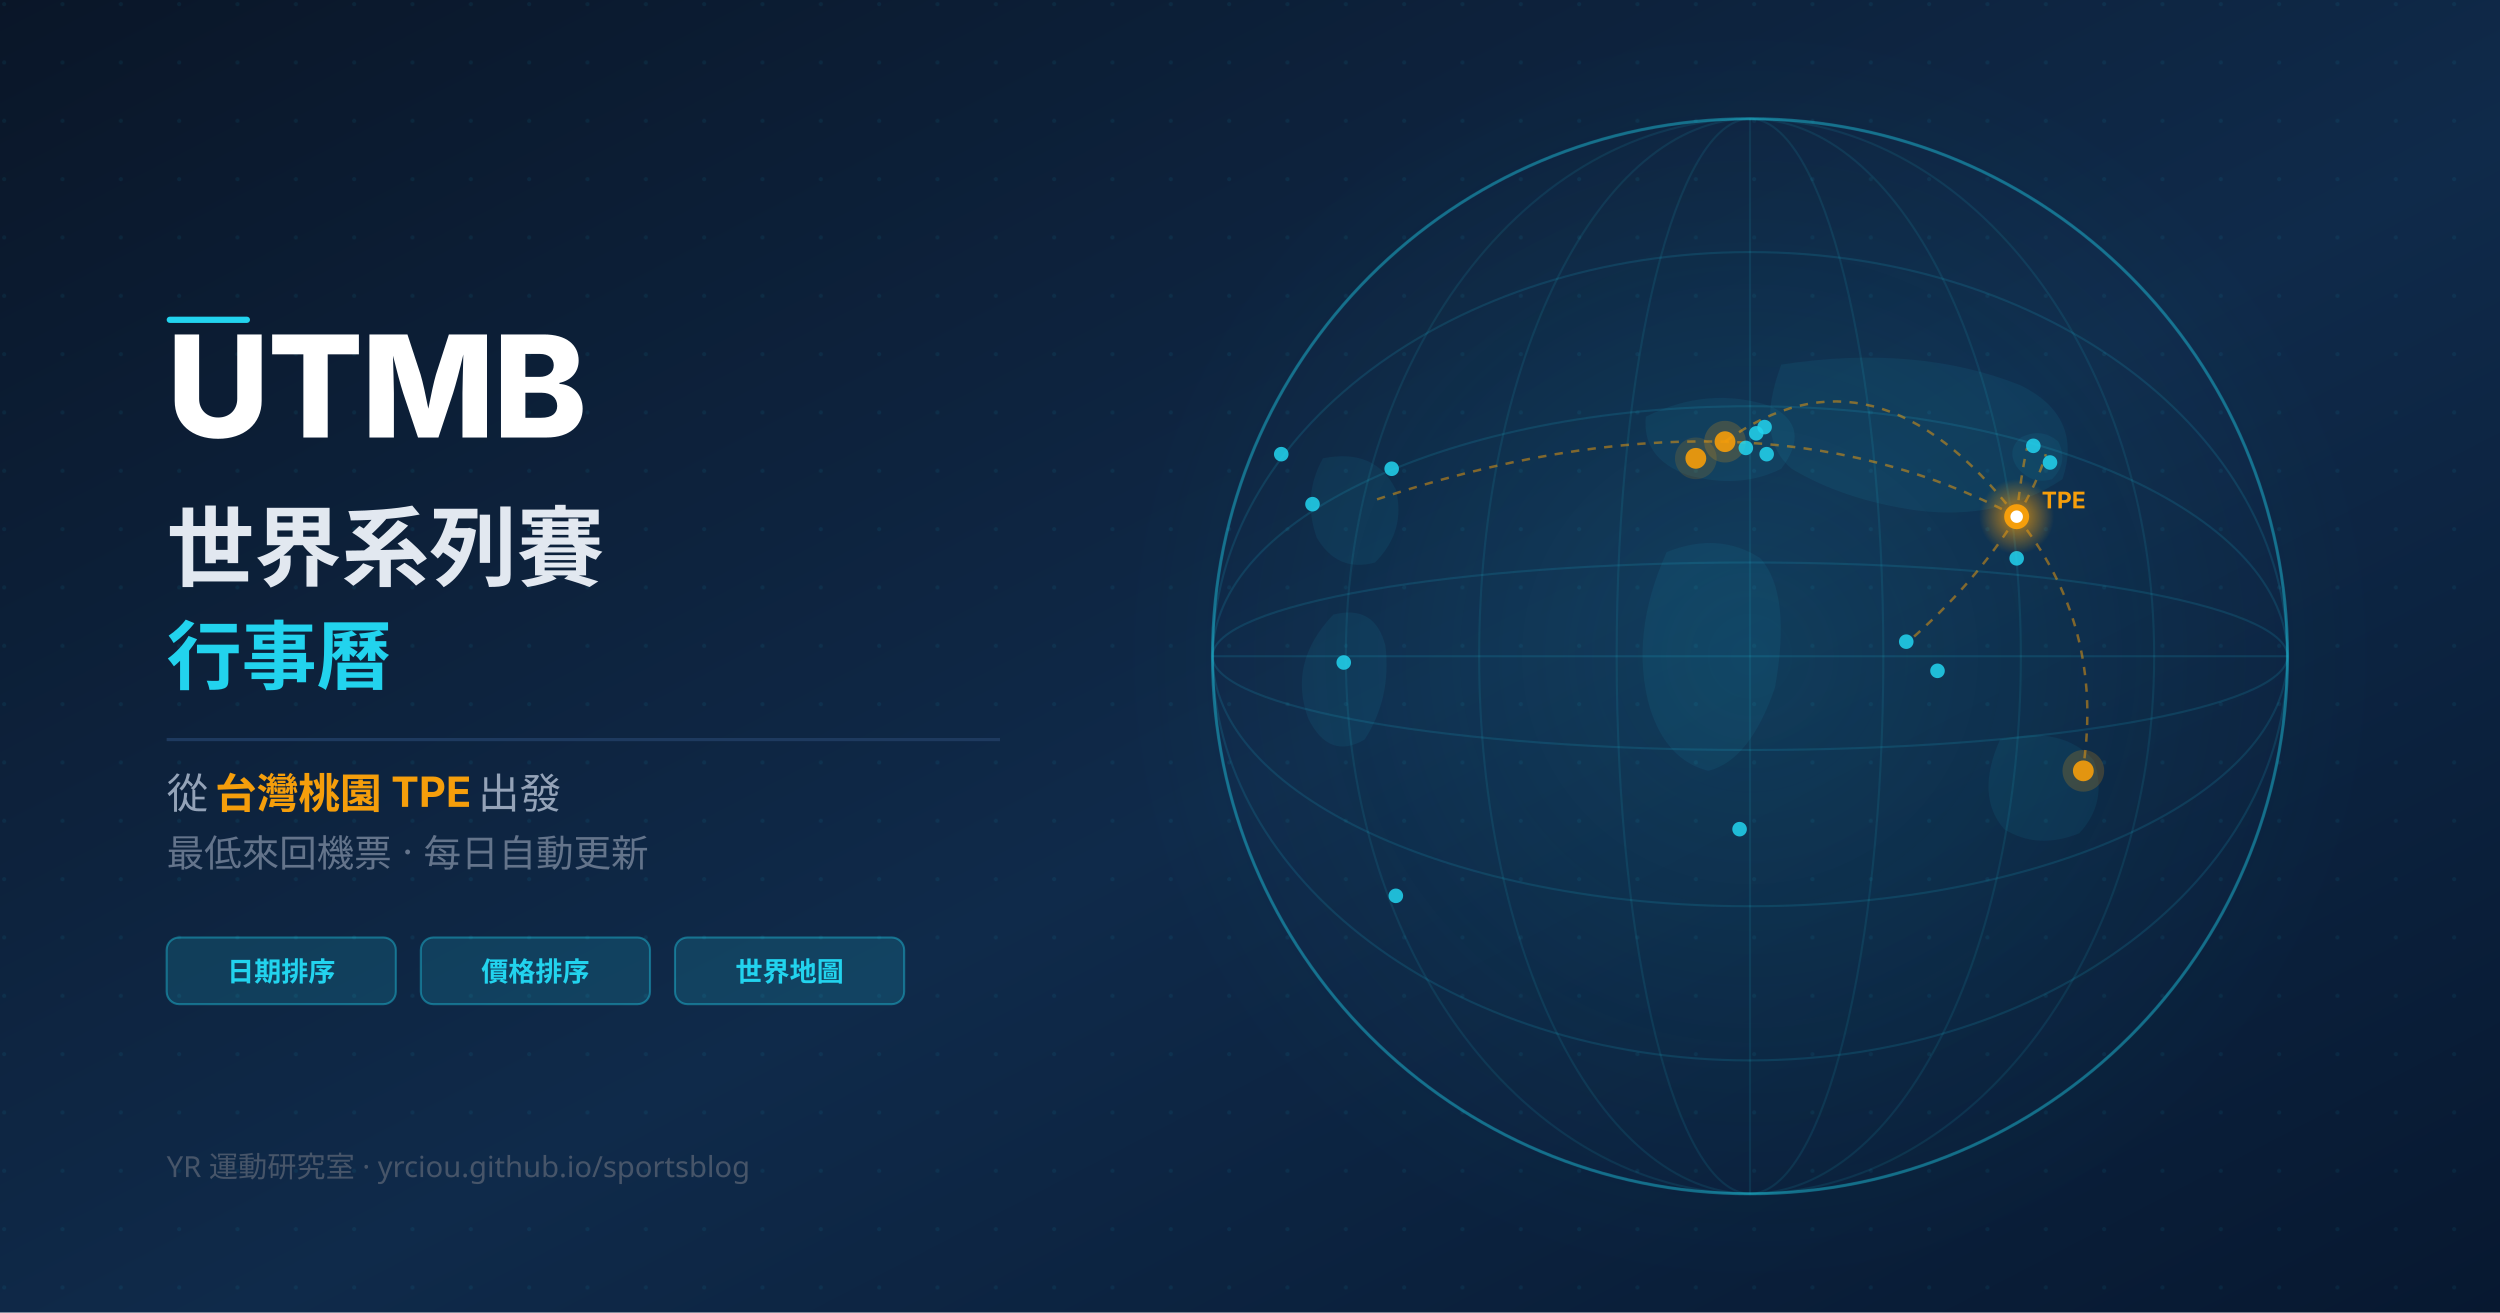
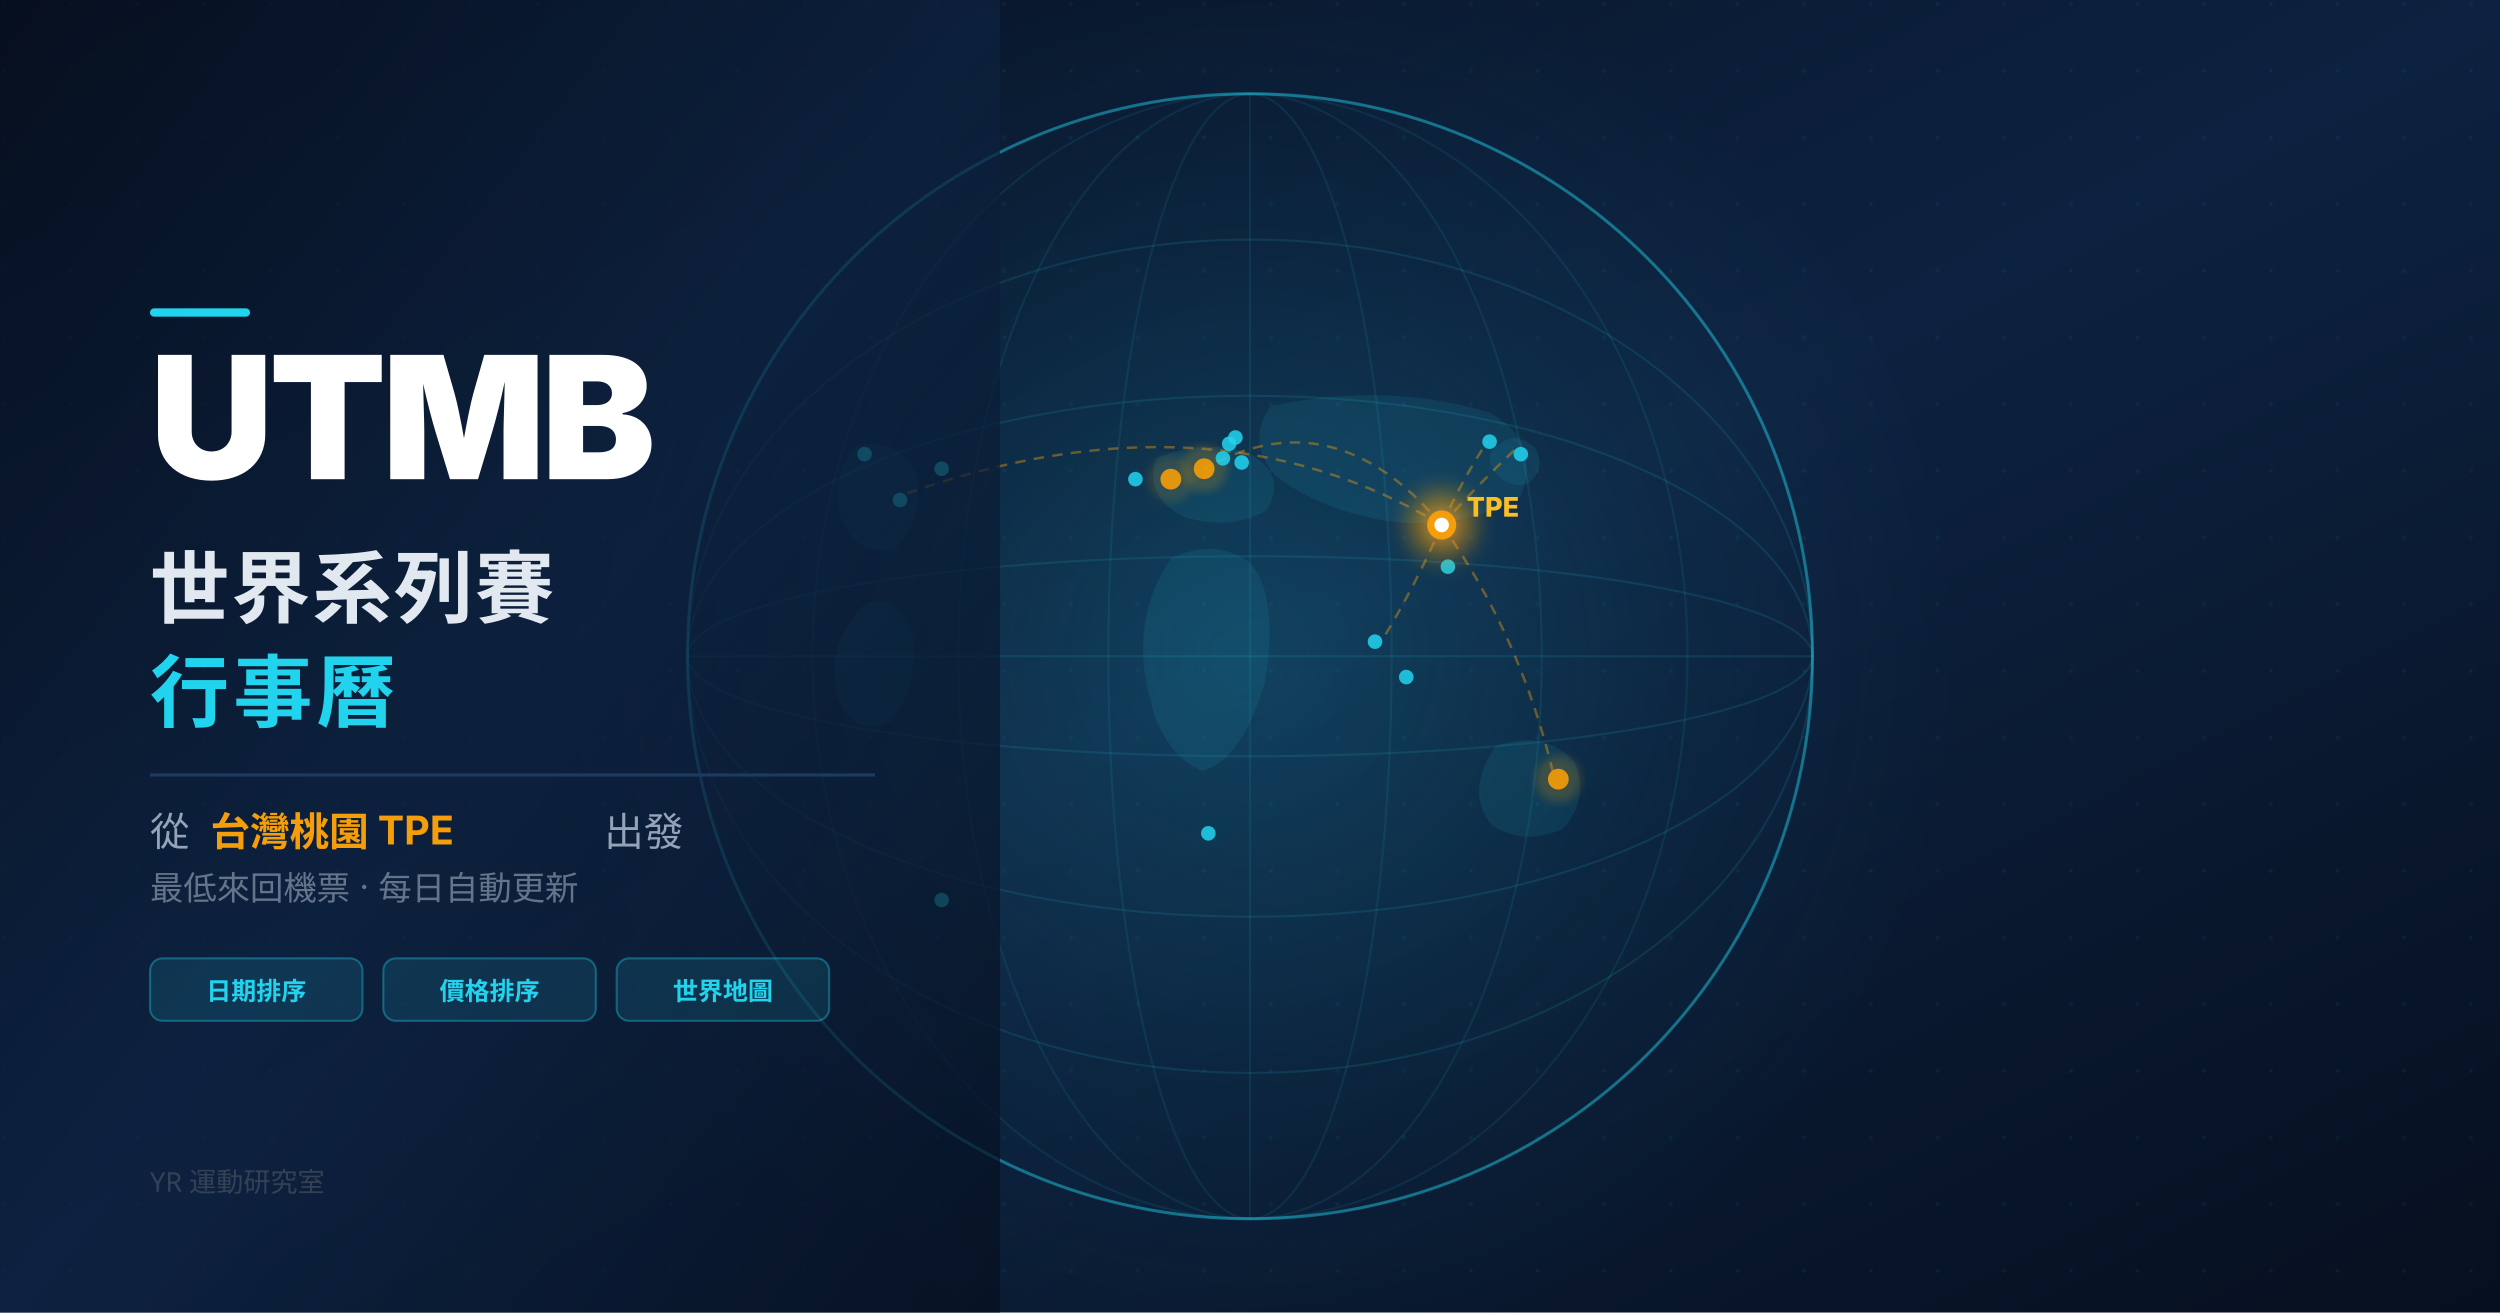
<svg xmlns="http://www.w3.org/2000/svg" viewBox="0 0 1200 630" width="1200" height="630">
  <defs>
    <linearGradient id="bg" x1="0%" y1="0%" x2="100%" y2="100%">
-       <stop offset="0%" stop-color="#0a1628" />
-       <stop offset="55%" stop-color="#0f2a4a" />
-       <stop offset="100%" stop-color="#071830" />
+       <stop offset="0%" stop-color="#060f1f" />
+       <stop offset="50%" stop-color="#0d2240" />
+       <stop offset="100%" stop-color="#060f1f" />
    </linearGradient>
    <radialGradient id="globeGlow" cx="50%" cy="50%" r="50%">
-       <stop offset="0%" stop-color="#22d3ee" stop-opacity="0.12" />
-       <stop offset="70%" stop-color="#22d3ee" stop-opacity="0.03" />
+       <stop offset="0%" stop-color="#22d3ee" stop-opacity="0.18" />
+       <stop offset="60%" stop-color="#22d3ee" stop-opacity="0.05" />
      <stop offset="100%" stop-color="#22d3ee" stop-opacity="0" />
    </radialGradient>
+     <radialGradient id="centerGlow" cx="50%" cy="50%" r="50%">
+       <stop offset="0%" stop-color="#0ea5e9" stop-opacity="0.25" />
+       <stop offset="100%" stop-color="#0ea5e9" stop-opacity="0" />
+     </radialGradient>
    <radialGradient id="tpeGlow" cx="50%" cy="50%" r="50%">
-       <stop offset="0%" stop-color="#f59e0b" stop-opacity="0.8" />
+       <stop offset="0%" stop-color="#f59e0b" stop-opacity="0.9" />
      <stop offset="100%" stop-color="#f59e0b" stop-opacity="0" />
    </radialGradient>
-     <clipPath id="globeClip">
-       <circle cx="840" cy="315" r="258" />
-     </clipPath>
-     <pattern id="dots" x="0" y="0" width="28" height="28" patternUnits="userSpaceOnUse">
-       <circle cx="2" cy="2" r="1" fill="#22d3ee" fill-opacity="0.07" />
+     <pattern id="dots" x="0" y="0" width="32" height="32" patternUnits="userSpaceOnUse">
+       <circle cx="2" cy="2" r="1" fill="#22d3ee" fill-opacity="0.06" />
    </pattern>
+     <filter id="blur4">
+       <feGaussianBlur stdDeviation="4" />
+     </filter>
+     <filter id="blur2">
+       <feGaussianBlur stdDeviation="2" />
+     </filter>
  </defs>
  <rect width="1200" height="630" fill="url(#bg)" />
  <rect width="1200" height="630" fill="url(#dots)" />
-   <circle cx="840" cy="315" r="300" fill="url(#globeGlow)" />
-   <g fill="none" stroke="#22d3ee" stroke-opacity="0.13" stroke-width="1">
-     <ellipse cx="840" cy="315" rx="258" ry="258" />
-     <ellipse cx="840" cy="315" rx="258" ry="194" />
-     <ellipse cx="840" cy="315" rx="258" ry="120" />
-     <ellipse cx="840" cy="315" rx="258" ry="45" />
-     <line x1="582" y1="315" x2="1098" y2="315" />
+   <circle cx="600" cy="315" r="340" fill="url(#globeGlow)" />
+   <g fill="none" stroke="#22d3ee" stroke-opacity="0.12" stroke-width="1">
+     <circle cx="600" cy="315" r="270" />
+     <ellipse cx="600" cy="315" rx="270" ry="200" />
+     <ellipse cx="600" cy="315" rx="270" ry="125" />
+     <ellipse cx="600" cy="315" rx="270" ry="48" />
+     <line x1="330" y1="315" x2="870" y2="315" />
  </g>
-   <g fill="none" stroke="#22d3ee" stroke-opacity="0.1" stroke-width="1">
-     <ellipse cx="840" cy="315" rx="64" ry="258" />
-     <ellipse cx="840" cy="315" rx="130" ry="258" />
-     <ellipse cx="840" cy="315" rx="194" ry="258" />
-     <line x1="840" y1="57" x2="840" y2="573" />
+   <g fill="none" stroke="#22d3ee" stroke-opacity="0.09" stroke-width="1">
+     <ellipse cx="600" cy="315" rx="68" ry="270" />
+     <ellipse cx="600" cy="315" rx="140" ry="270" />
+     <ellipse cx="600" cy="315" rx="210" ry="270" />
+     <line x1="600" y1="45" x2="600" y2="585" />
  </g>
-   <circle cx="840" cy="315" r="258" fill="none" stroke="#22d3ee" stroke-width="1.5" stroke-opacity="0.35" />
-   <g clip-path="url(#globeClip)" fill="#22d3ee" fill-opacity="0.07">
-     <path d="M790 200 Q820 185 850 195 Q870 205 855 225 Q835 235 810 228 Q788 220 790 200Z" />
-     <path d="M855 175 Q920 165 970 185 Q1000 200 990 230 Q960 250 920 245 Q885 240 860 225 Q842 210 855 175Z" />
-     <path d="M800 265 Q825 255 845 268 Q860 285 852 330 Q840 365 820 370 Q800 365 792 340 Q782 305 800 265Z" />
-     <path d="M635 220 Q660 215 670 235 Q675 255 660 270 Q642 275 632 258 Q625 238 635 220Z" />
-     <path d="M640 295 Q660 290 665 310 Q668 335 655 355 Q638 365 628 345 Q618 318 640 295Z" />
-     <path d="M960 355 Q990 348 1005 365 Q1012 385 998 400 Q978 408 962 398 Q948 382 960 355Z" />
-     <path d="M970 210 Q980 205 988 212 Q993 222 985 230 Q975 233 968 224 Q963 216 970 210Z" />
+   <circle cx="600" cy="315" r="270" fill="none" stroke="#22d3ee" stroke-width="1.5" stroke-opacity="0.4" />
+   <g fill="#22d3ee" fill-opacity="0.09">
+     <path d="M555 220 Q580 210 600 218 Q618 228 608 245 Q590 255 568 248 Q549 238 555 220Z" />
+     <path d="M610 195 Q665 183 715 198 Q740 212 730 238 Q702 255 665 250 Q632 244 612 228 Q598 212 610 195Z" />
+     <path d="M562 268 Q583 258 600 270 Q614 286 607 328 Q596 365 577 370 Q558 362 552 335 Q542 298 562 268Z" />
+     <path d="M410 215 Q430 208 440 228 Q444 248 430 263 Q413 268 404 250 Q398 230 410 215Z" />
+     <path d="M415 290 Q432 284 438 305 Q441 328 428 346 Q412 355 403 337 Q394 312 415 290Z" />
+     <path d="M718 358 Q742 350 756 366 Q763 384 750 398 Q731 406 716 396 Q703 380 718 358Z" />
+     <path d="M720 213 Q728 207 737 215 Q742 224 734 232 Q724 235 717 226 Q712 218 720 213Z" />
  </g>
-   <g fill="none" stroke="#f59e0b" stroke-opacity="0.5" stroke-width="1.2" stroke-dasharray="4 4">
-     <path d="M968 248 Q900 160 828 212" />
-     <path d="M968 248 Q1010 300 1000 368" />
-     <path d="M968 248 Q840 180 660 240" />
-     <path d="M968 248 Q978 232 982 218" />
-     <path d="M968 248 Q948 280 916 308" />
-     <path d="M968 248 Q970 228 973 215" />
+   <g fill="none" stroke="#f59e0b" stroke-opacity="0.4" stroke-width="1.2" stroke-dasharray="5 4">
+     <path d="M692 252 Q640 190 578 225" />
+     <path d="M692 252 Q730 305 746 373" />
+     <path d="M692 252 Q580 185 432 238" />
+     <path d="M692 252 Q680 280 663 308" />
+     <path d="M692 252 Q710 232 727 216" />
+     <path d="M692 252 Q703 228 714 212" />
  </g>
-   <g>
-     <circle cx="828" cy="212" r="5" fill="#f59e0b" fill-opacity="0.9" />
-     <circle cx="828" cy="212" r="10" fill="#f59e0b" fill-opacity="0.2" />
-     <circle cx="838" cy="215" r="3.5" fill="#22d3ee" fill-opacity="0.85" />
-     <circle cx="814" cy="220" r="5" fill="#f59e0b" fill-opacity="0.9" />
-     <circle cx="814" cy="220" r="10" fill="#f59e0b" fill-opacity="0.15" />
-     <circle cx="848" cy="218" r="3.5" fill="#22d3ee" fill-opacity="0.85" />
-     <circle cx="843" cy="208" r="3.5" fill="#22d3ee" fill-opacity="0.85" />
-     <circle cx="1000" cy="370" r="5" fill="#f59e0b" fill-opacity="0.9" />
-     <circle cx="1000" cy="370" r="10" fill="#f59e0b" fill-opacity="0.2" />
-     <circle cx="630" cy="242" r="3.5" fill="#22d3ee" fill-opacity="0.85" />
-     <circle cx="615" cy="218" r="3.5" fill="#22d3ee" fill-opacity="0.85" />
-     <circle cx="668" cy="225" r="3.5" fill="#22d3ee" fill-opacity="0.85" />
-     <circle cx="968" cy="268" r="3.5" fill="#22d3ee" fill-opacity="0.85" />
-     <circle cx="984" cy="222" r="3.5" fill="#22d3ee" fill-opacity="0.85" />
-     <circle cx="976" cy="214" r="3.5" fill="#22d3ee" fill-opacity="0.85" />
-     <circle cx="915" cy="308" r="3.5" fill="#22d3ee" fill-opacity="0.85" />
-     <circle cx="930" cy="322" r="3.5" fill="#22d3ee" fill-opacity="0.85" />
-     <circle cx="835" cy="398" r="3.5" fill="#22d3ee" fill-opacity="0.85" />
-     <circle cx="670" cy="430" r="3.5" fill="#22d3ee" fill-opacity="0.85" />
-     <circle cx="645" cy="318" r="3.5" fill="#22d3ee" fill-opacity="0.85" />
-     <circle cx="847" cy="205" r="3.5" fill="#22d3ee" fill-opacity="0.85" />
-   </g>
-   <circle cx="968" cy="248" r="18" fill="url(#tpeGlow)" />
-   <circle cx="968" cy="248" r="6" fill="#f59e0b" />
-   <circle cx="968" cy="248" r="3" fill="#fff" />
-   <text x="980" y="244" font-family="system-ui,-apple-system,sans-serif" font-size="11" fill="#f59e0b" font-weight="700">TPE</text>
-   <rect x="80" y="152" width="40" height="3" rx="1.5" fill="#22d3ee" />
-   <text font-family="system-ui,-apple-system,'Segoe UI',sans-serif" font-weight="800">
-     <tspan x="80" y="210" font-size="68" fill="#ffffff" letter-spacing="-1">UTMB</tspan>
-   </text>
-   <text font-family="system-ui,-apple-system,'Segoe UI',sans-serif" font-weight="800">
-     <tspan x="80" y="278" font-size="42" fill="#e2e8f0">世界系列賽</tspan>
-   </text>
-   <text font-family="system-ui,-apple-system,'Segoe UI',sans-serif" font-weight="700">
-     <tspan x="80" y="328" font-size="36" fill="#22d3ee">行事曆</tspan>
-   </text>
-   <line x1="80" y1="355" x2="480" y2="355" stroke="#1e3a5f" stroke-width="1.5" />
-   <text font-family="system-ui,-apple-system,sans-serif" font-weight="500">
-     <tspan x="80" y="388" font-size="20" fill="#94a3b8">從</tspan>
-     <tspan font-size="20" fill="#f59e0b" font-weight="700"> 台灣桃園 TPE </tspan>
-     <tspan font-size="20" fill="#94a3b8">出發</tspan>
-   </text>
-   <text font-family="system-ui,-apple-system,sans-serif" font-weight="400">
-     <tspan x="80" y="416" font-size="18" fill="#64748b">最低來回機票 · 每日自動更新</tspan>
-   </text>
-   <rect x="80" y="450" width="110" height="32" rx="6" fill="#22d3ee" fill-opacity="0.15" stroke="#22d3ee" stroke-opacity="0.4" stroke-width="1" />
-   <text x="135" y="471" font-family="system-ui,sans-serif" font-size="13" fill="#22d3ee" font-weight="600" text-anchor="middle">日期排序</text>
-   <rect x="202" y="450" width="110" height="32" rx="6" fill="#22d3ee" fill-opacity="0.15" stroke="#22d3ee" stroke-opacity="0.4" stroke-width="1" />
-   <text x="257" y="471" font-family="system-ui,sans-serif" font-size="13" fill="#22d3ee" font-weight="600" text-anchor="middle">價格排序</text>
-   <rect x="324" y="450" width="110" height="32" rx="6" fill="#22d3ee" fill-opacity="0.15" stroke="#22d3ee" stroke-opacity="0.4" stroke-width="1" />
-   <text x="379" y="471" font-family="system-ui,sans-serif" font-size="13" fill="#22d3ee" font-weight="600" text-anchor="middle">世界地圖</text>
-   <text x="80" y="565" font-family="system-ui,sans-serif" font-size="14" fill="#475569" font-weight="500">YR 運動研究室 · yrciou.github.io/sportsblog</text>
+   <circle cx="578" cy="225" r="5" fill="#f59e0b" fill-opacity="0.9" />
+   <circle cx="578" cy="225" r="11" fill="#f59e0b" fill-opacity="0.2" filter="url(#blur2)" />
+   <circle cx="562" cy="230" r="5" fill="#f59e0b" fill-opacity="0.9" />
+   <circle cx="562" cy="230" r="11" fill="#f59e0b" fill-opacity="0.15" filter="url(#blur2)" />
+   <circle cx="748" cy="374" r="5" fill="#f59e0b" fill-opacity="0.9" />
+   <circle cx="748" cy="374" r="11" fill="#f59e0b" fill-opacity="0.2" filter="url(#blur2)" />
+   <circle cx="587" cy="220" r="3.5" fill="#22d3ee" fill-opacity="0.85" />
+   <circle cx="596" cy="222" r="3.5" fill="#22d3ee" fill-opacity="0.85" />
+   <circle cx="590" cy="213" r="3.5" fill="#22d3ee" fill-opacity="0.85" />
+   <circle cx="432" cy="240" r="3.5" fill="#22d3ee" fill-opacity="0.85" />
+   <circle cx="415" cy="218" r="3.5" fill="#22d3ee" fill-opacity="0.85" />
+   <circle cx="452" cy="225" r="3.5" fill="#22d3ee" fill-opacity="0.85" />
+   <circle cx="695" cy="272" r="3.5" fill="#22d3ee" fill-opacity="0.85" />
+   <circle cx="730" cy="218" r="3.5" fill="#22d3ee" fill-opacity="0.85" />
+   <circle cx="715" cy="212" r="3.5" fill="#22d3ee" fill-opacity="0.85" />
+   <circle cx="660" cy="308" r="3.5" fill="#22d3ee" fill-opacity="0.85" />
+   <circle cx="675" cy="325" r="3.5" fill="#22d3ee" fill-opacity="0.85" />
+   <circle cx="580" cy="400" r="3.5" fill="#22d3ee" fill-opacity="0.85" />
+   <circle cx="452" cy="432" r="3.5" fill="#22d3ee" fill-opacity="0.85" />
+   <circle cx="593" cy="210" r="3.5" fill="#22d3ee" fill-opacity="0.85" />
+   <circle cx="545" cy="230" r="3.5" fill="#22d3ee" fill-opacity="0.85" />
+   <circle cx="692" cy="252" r="22" fill="url(#tpeGlow)" filter="url(#blur4)" />
+   <circle cx="692" cy="252" r="7" fill="#f59e0b" />
+   <circle cx="692" cy="252" r="3.5" fill="#fff" />
+   <text x="704" y="248" font-family="system-ui,-apple-system,sans-serif" font-size="13" fill="#fbbf24" font-weight="800">TPE</text>
+   <rect x="0" y="0" width="480" height="630" fill="url(#bg)" fill-opacity="0.72" />
+   <rect x="72" y="148" width="48" height="4" rx="2" fill="#22d3ee" />
+   <text x="72" y="230" font-family="system-ui,-apple-system,'Segoe UI',sans-serif" font-size="82" font-weight="900" fill="#ffffff" letter-spacing="-2">UTMB</text>
+   <text x="72" y="296" font-family="system-ui,-apple-system,'Segoe UI',sans-serif" font-size="38" font-weight="700" fill="#e2e8f0" letter-spacing="1">世界系列賽</text>
+   <text x="72" y="346" font-family="system-ui,-apple-system,'Segoe UI',sans-serif" font-size="38" font-weight="700" fill="#22d3ee" letter-spacing="2">行事曆</text>
+   <line x1="72" y1="372" x2="420" y2="372" stroke="#1e3a5f" stroke-width="1.5" />
+   <text x="72" y="406" font-family="system-ui,-apple-system,sans-serif" font-size="19" fill="#94a3b8" font-weight="400">從</text>
+   <text x="101" y="406" font-family="system-ui,-apple-system,sans-serif" font-size="19" fill="#f59e0b" font-weight="700"> 台灣桃園 TPE </text>
+   <text x="290" y="406" font-family="system-ui,-apple-system,sans-serif" font-size="19" fill="#94a3b8" font-weight="400">出發</text>
+   <text x="72" y="432" font-family="system-ui,-apple-system,sans-serif" font-size="16" fill="#64748b">最低來回機票 · 每日自動更新</text>
+   <rect x="72" y="460" width="102" height="30" rx="6" fill="#22d3ee" fill-opacity="0.12" stroke="#22d3ee" stroke-opacity="0.35" stroke-width="1" />
+   <text x="123" y="480" font-family="system-ui,sans-serif" font-size="12" fill="#22d3ee" font-weight="600" text-anchor="middle">日期排序</text>
+   <rect x="184" y="460" width="102" height="30" rx="6" fill="#22d3ee" fill-opacity="0.12" stroke="#22d3ee" stroke-opacity="0.35" stroke-width="1" />
+   <text x="235" y="480" font-family="system-ui,sans-serif" font-size="12" fill="#22d3ee" font-weight="600" text-anchor="middle">價格排序</text>
+   <rect x="296" y="460" width="102" height="30" rx="6" fill="#22d3ee" fill-opacity="0.12" stroke="#22d3ee" stroke-opacity="0.35" stroke-width="1" />
+   <text x="347" y="480" font-family="system-ui,sans-serif" font-size="12" fill="#22d3ee" font-weight="600" text-anchor="middle">世界地圖</text>
+   <text x="72" y="572" font-family="system-ui,sans-serif" font-size="13" fill="#334155" font-weight="500">YR 運動研究室</text>
</svg>
